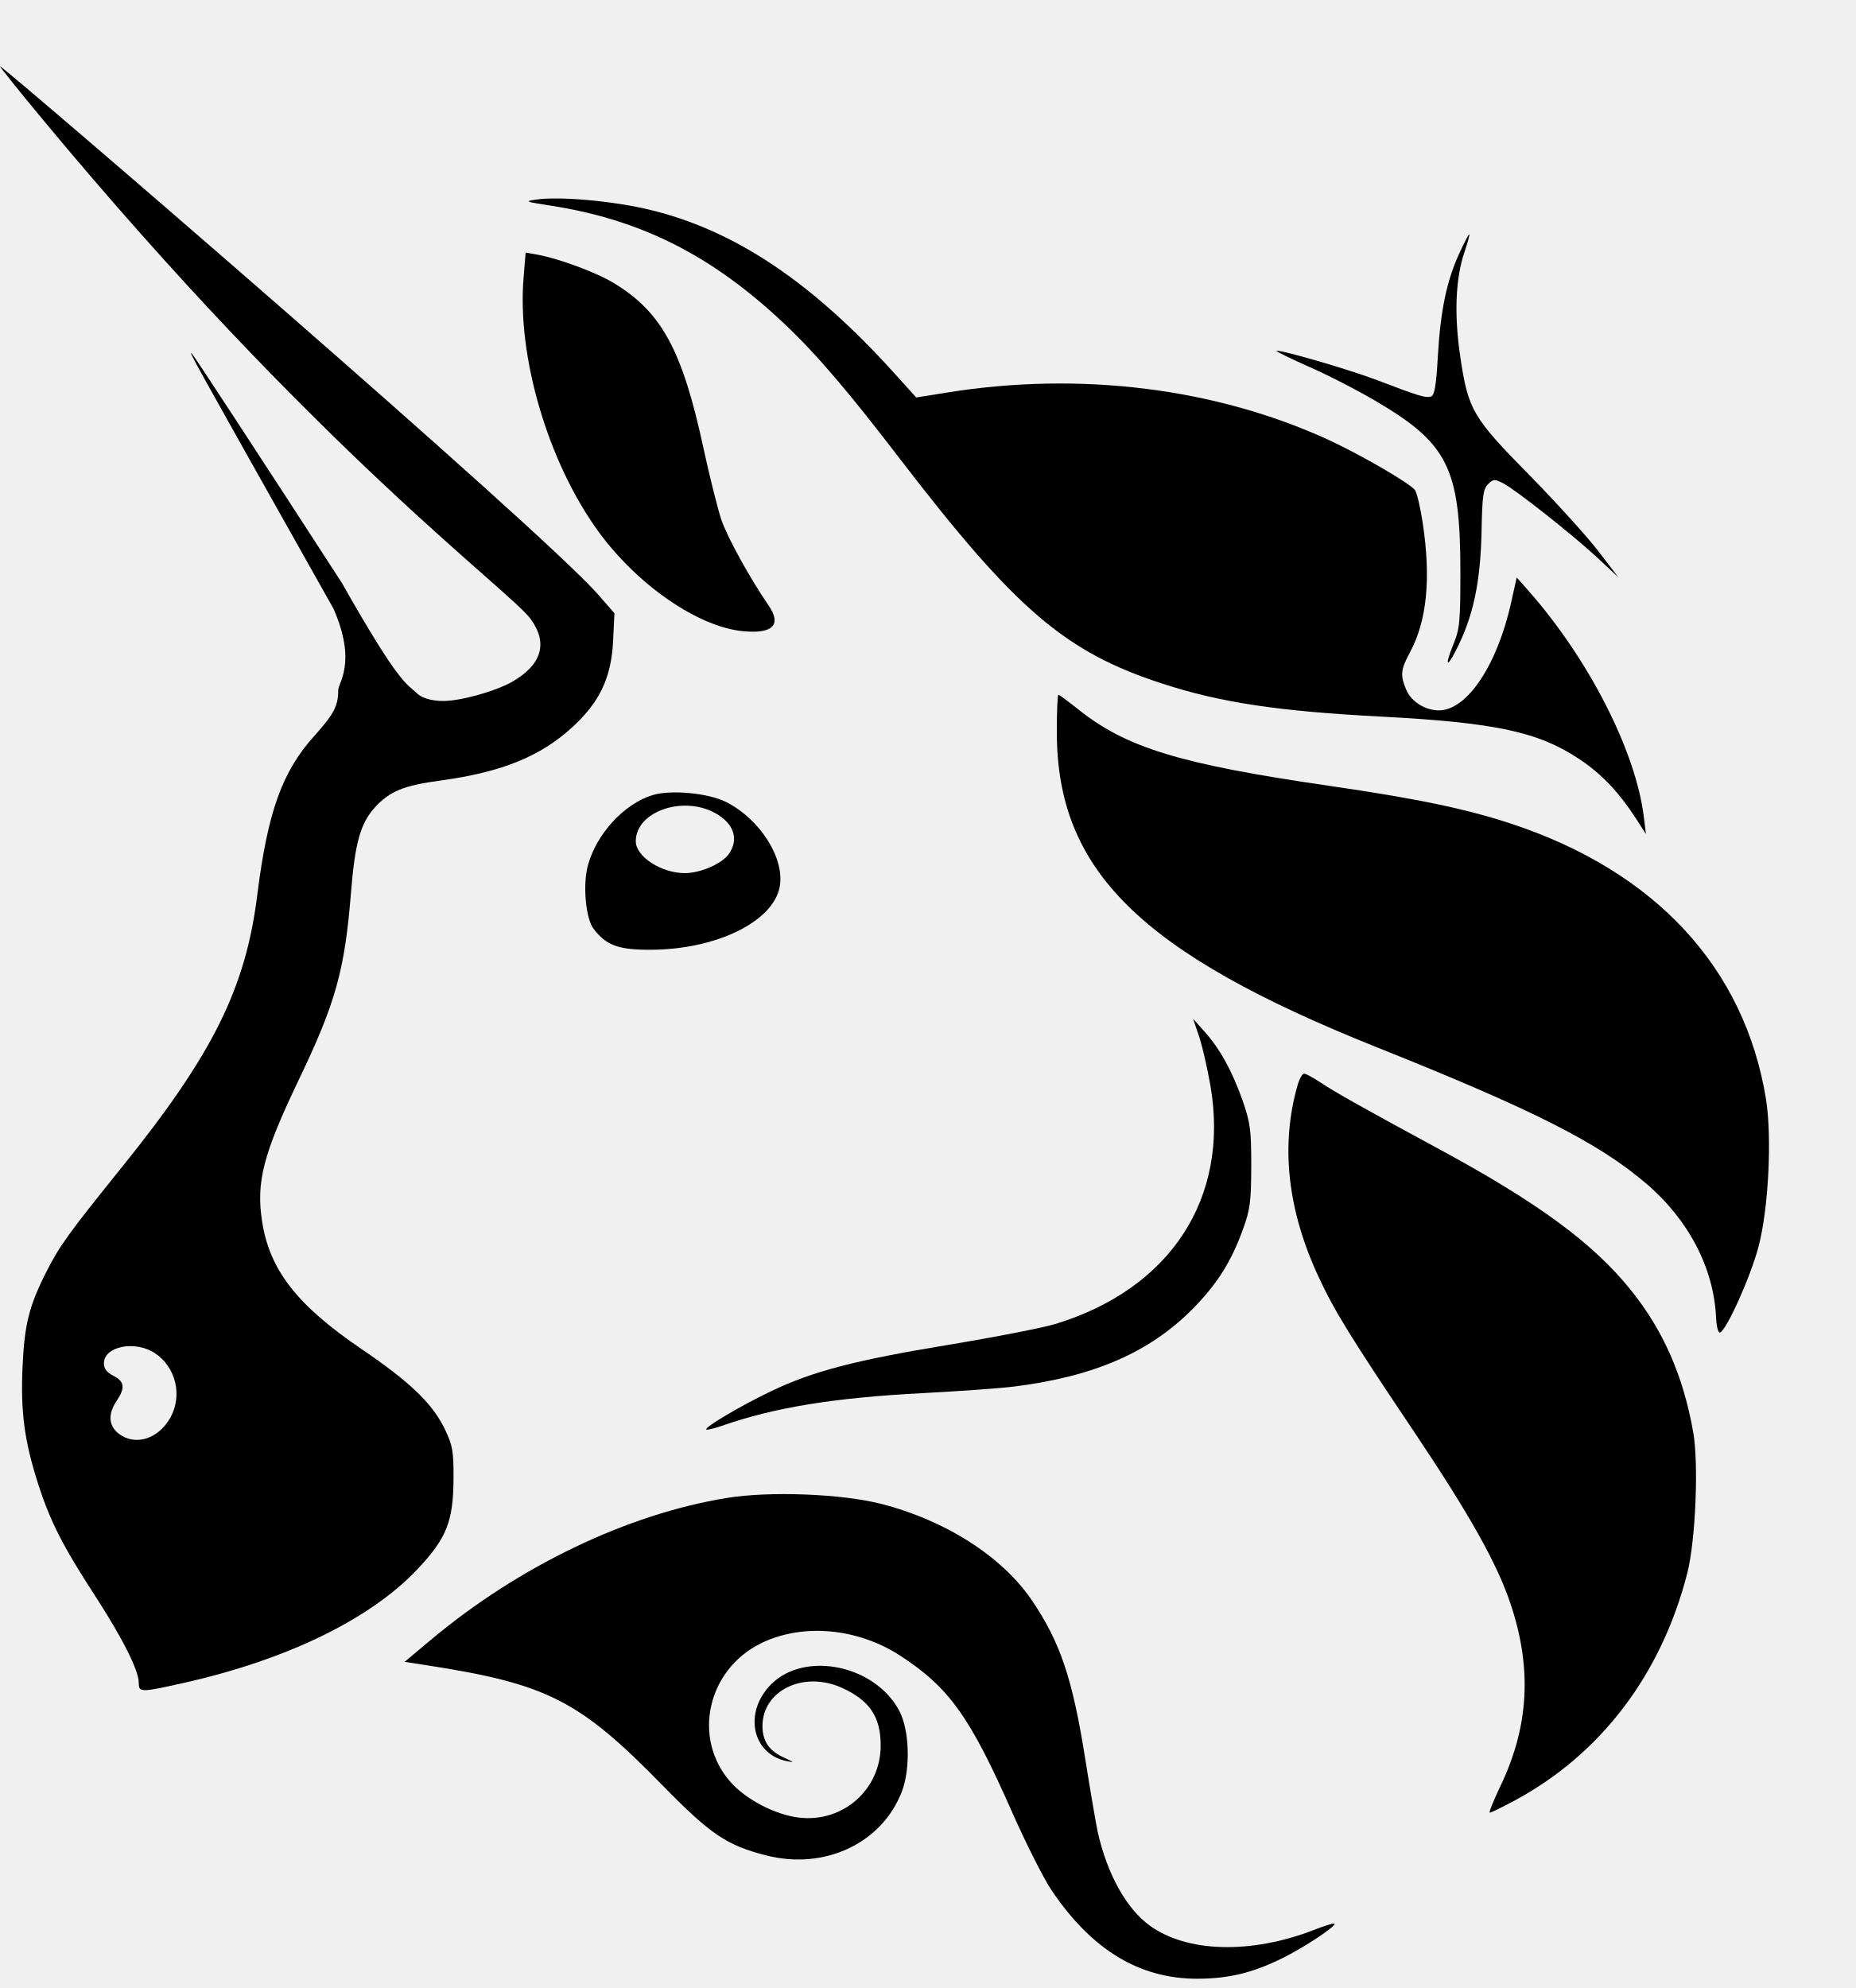
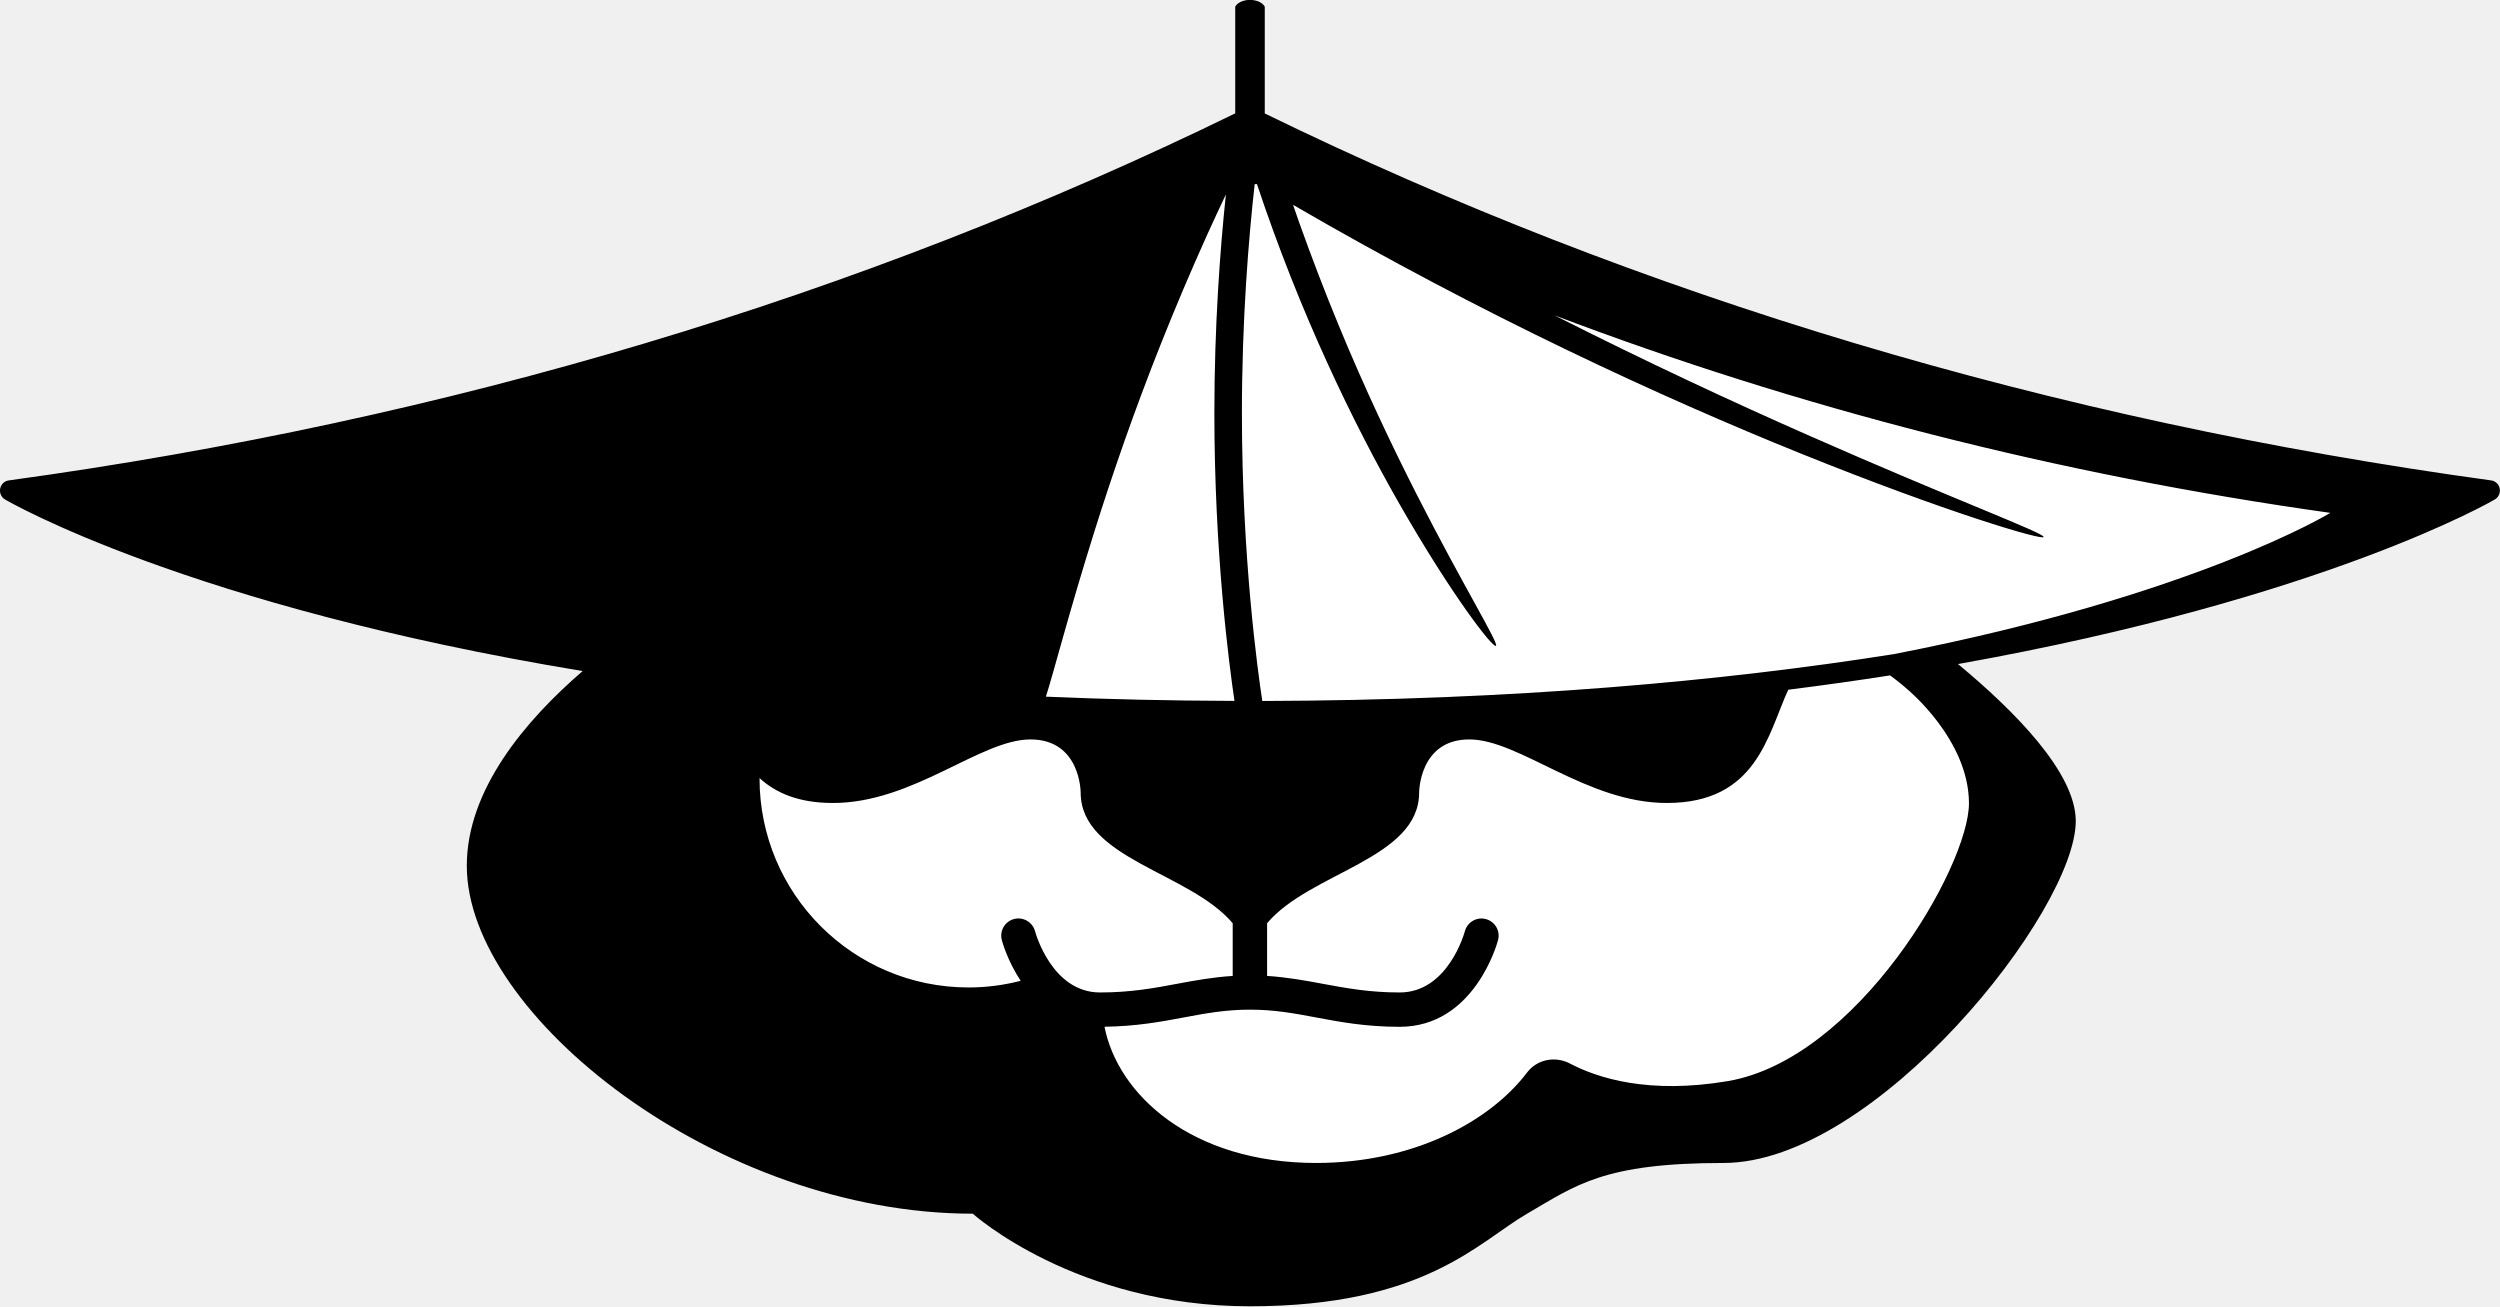
- <svg xmlns="http://www.w3.org/2000/svg" width="14" height="15" viewBox="0 0 14 15" fill="none">
-   <g style="mix-blend-mode:darken">
-     <path d="M4.152 1.551C3.964 1.522 3.956 1.519 4.045 1.506C4.214 1.48 4.615 1.515 4.891 1.58C5.535 1.732 6.121 2.122 6.747 2.815L6.913 2.999L7.151 2.961C8.153 2.801 9.172 2.928 10.024 3.319C10.259 3.427 10.629 3.641 10.675 3.696C10.69 3.714 10.717 3.827 10.735 3.947C10.798 4.365 10.767 4.684 10.638 4.923C10.568 5.053 10.564 5.094 10.611 5.206C10.649 5.294 10.753 5.36 10.857 5.36C11.069 5.36 11.297 5.019 11.402 4.546L11.444 4.357L11.527 4.451C11.983 4.965 12.342 5.665 12.403 6.163L12.419 6.293L12.343 6.175C12.211 5.972 12.078 5.833 11.908 5.722C11.602 5.521 11.279 5.452 10.422 5.407C9.648 5.367 9.21 5.301 8.776 5.16C8.037 4.921 7.665 4.602 6.787 3.458C6.397 2.949 6.157 2.668 5.917 2.442C5.372 1.927 4.837 1.657 4.152 1.551Z" fill="black" />
-     <path d="M10.849 2.686C10.869 2.346 10.915 2.121 11.009 1.916C11.046 1.835 11.08 1.768 11.086 1.768C11.091 1.768 11.075 1.828 11.05 1.901C10.982 2.101 10.971 2.373 11.018 2.69C11.077 3.092 11.111 3.15 11.539 3.584C11.739 3.788 11.972 4.045 12.057 4.155L12.211 4.356L12.057 4.212C11.869 4.037 11.436 3.695 11.341 3.646C11.277 3.614 11.267 3.614 11.228 3.653C11.191 3.689 11.184 3.743 11.179 3.999C11.171 4.398 11.116 4.654 10.984 4.91C10.913 5.048 10.902 5.019 10.966 4.862C11.014 4.746 11.019 4.694 11.019 4.308C11.018 3.533 10.925 3.346 10.382 3.027C10.245 2.946 10.018 2.829 9.878 2.768C9.739 2.706 9.628 2.652 9.632 2.648C9.647 2.633 10.177 2.787 10.39 2.868C10.708 2.99 10.76 3.005 10.799 2.991C10.824 2.981 10.837 2.906 10.849 2.686Z" fill="black" />
-     <path d="M4.517 4.013C4.136 3.491 3.899 2.69 3.951 2.091L3.966 1.906L4.053 1.921C4.217 1.951 4.498 2.055 4.63 2.135C4.991 2.353 5.148 2.64 5.307 3.378C5.354 3.594 5.415 3.839 5.443 3.922C5.488 4.055 5.66 4.366 5.799 4.568C5.899 4.714 5.833 4.783 5.611 4.763C5.272 4.733 4.813 4.418 4.517 4.013Z" fill="black" />
-     <path d="M10.386 7.901C8.602 7.187 7.974 6.567 7.974 5.522C7.974 5.368 7.979 5.242 7.986 5.242C7.992 5.242 8.061 5.293 8.139 5.355C8.501 5.643 8.906 5.766 10.027 5.929C10.688 6.025 11.059 6.102 11.402 6.215C12.49 6.574 13.164 7.302 13.325 8.294C13.371 8.583 13.344 9.123 13.268 9.408C13.209 9.633 13.026 10.039 12.978 10.054C12.964 10.059 12.951 10.008 12.948 9.938C12.93 9.566 12.74 9.203 12.422 8.931C12.06 8.622 11.575 8.376 10.386 7.901Z" fill="black" />
-     <path d="M9.134 8.197C9.111 8.065 9.073 7.896 9.048 7.822L9.002 7.687L9.087 7.782C9.204 7.912 9.296 8.079 9.375 8.302C9.434 8.472 9.441 8.522 9.441 8.798C9.44 9.069 9.433 9.126 9.377 9.279C9.29 9.52 9.182 9.69 9.001 9.874C8.675 10.204 8.256 10.386 7.651 10.462C7.546 10.475 7.24 10.497 6.971 10.511C6.292 10.546 5.845 10.619 5.444 10.759C5.386 10.779 5.335 10.791 5.329 10.786C5.313 10.77 5.587 10.608 5.812 10.5C6.13 10.347 6.447 10.264 7.157 10.147C7.508 10.089 7.87 10.018 7.962 9.99C8.83 9.726 9.277 9.043 9.134 8.197Z" fill="black" />
-     <path d="M9.952 9.641C9.715 9.135 9.66 8.646 9.79 8.19C9.804 8.141 9.826 8.101 9.84 8.101C9.853 8.101 9.909 8.131 9.964 8.168C10.073 8.241 10.292 8.364 10.876 8.68C11.604 9.075 12.02 9.38 12.302 9.73C12.549 10.035 12.702 10.384 12.776 10.808C12.818 11.049 12.793 11.628 12.731 11.87C12.535 12.634 12.08 13.234 11.431 13.584C11.336 13.635 11.251 13.677 11.241 13.677C11.232 13.678 11.267 13.59 11.318 13.483C11.537 13.029 11.562 12.588 11.396 12.097C11.295 11.796 11.089 11.429 10.673 10.808C10.189 10.087 10.071 9.895 9.952 9.641Z" fill="black" />
-     <path d="M3.25 12.374C3.913 11.818 4.736 11.423 5.487 11.302C5.81 11.25 6.349 11.271 6.648 11.347C7.128 11.469 7.558 11.742 7.781 12.068C7.999 12.387 8.093 12.664 8.19 13.282C8.229 13.525 8.271 13.77 8.283 13.825C8.356 14.145 8.499 14.401 8.675 14.529C8.956 14.733 9.439 14.746 9.914 14.562C9.994 14.53 10.064 14.509 10.069 14.514C10.086 14.531 9.847 14.69 9.678 14.774C9.451 14.886 9.271 14.93 9.031 14.93C8.596 14.93 8.235 14.71 7.934 14.262C7.874 14.173 7.741 13.909 7.637 13.674C7.319 12.953 7.162 12.733 6.793 12.493C6.471 12.283 6.056 12.246 5.744 12.398C5.335 12.598 5.22 13.118 5.514 13.448C5.631 13.579 5.848 13.692 6.026 13.714C6.359 13.755 6.645 13.504 6.645 13.17C6.645 12.953 6.561 12.829 6.35 12.734C6.061 12.605 5.752 12.756 5.753 13.025C5.754 13.14 5.804 13.212 5.92 13.264C5.994 13.298 5.996 13.3 5.935 13.288C5.671 13.233 5.609 12.916 5.821 12.706C6.077 12.454 6.605 12.565 6.786 12.91C6.862 13.055 6.871 13.343 6.805 13.517C6.656 13.907 6.223 14.112 5.783 14C5.484 13.924 5.362 13.842 5.001 13.473C4.374 12.831 4.131 12.706 3.227 12.566L3.053 12.539L3.25 12.374Z" fill="black" />
-     <path fill-rule="evenodd" clip-rule="evenodd" d="M0.308 0.884C2.402 3.41 3.845 4.452 4.005 4.672C4.137 4.854 4.087 5.018 3.861 5.146C3.735 5.217 3.475 5.289 3.346 5.289C3.199 5.289 3.148 5.233 3.148 5.233C3.063 5.153 3.015 5.167 2.578 4.396C1.972 3.46 1.464 2.684 1.45 2.671C1.418 2.641 1.419 2.642 2.517 4.594C2.694 5.001 2.552 5.15 2.552 5.208C2.552 5.326 2.519 5.388 2.373 5.551C2.129 5.821 2.02 6.125 1.941 6.754C1.853 7.459 1.605 7.957 0.917 8.81C0.515 9.309 0.449 9.4 0.347 9.602C0.219 9.855 0.184 9.997 0.17 10.316C0.155 10.655 0.184 10.873 0.288 11.197C0.379 11.48 0.474 11.666 0.717 12.04C0.926 12.363 1.047 12.603 1.047 12.697C1.047 12.771 1.061 12.771 1.386 12.698C2.163 12.524 2.794 12.217 3.149 11.841C3.369 11.608 3.42 11.48 3.422 11.161C3.423 10.953 3.416 10.909 3.359 10.789C3.267 10.594 3.099 10.431 2.728 10.179C2.243 9.85 2.035 9.584 1.978 9.219C1.931 8.919 1.986 8.708 2.254 8.148C2.532 7.569 2.601 7.322 2.648 6.739C2.678 6.362 2.719 6.213 2.828 6.093C2.942 5.969 3.044 5.927 3.326 5.889C3.785 5.826 4.077 5.708 4.317 5.488C4.525 5.298 4.612 5.114 4.626 4.837L4.636 4.627L4.519 4.493C4.098 4.004 0.026 0.5 0 0.5C-0.005 0.5 0.133 0.673 0.308 0.884ZM1.284 10.699C1.379 10.531 1.328 10.316 1.169 10.21C1.018 10.111 0.784 10.158 0.784 10.287C0.784 10.327 0.806 10.356 0.856 10.381C0.94 10.424 0.946 10.472 0.88 10.57C0.813 10.67 0.819 10.757 0.895 10.817C1.018 10.912 1.192 10.86 1.284 10.699Z" fill="black" />
-     <path fill-rule="evenodd" clip-rule="evenodd" d="M4.925 5.999C4.71 6.064 4.501 6.291 4.436 6.529C4.396 6.674 4.419 6.929 4.478 7.007C4.574 7.134 4.666 7.168 4.917 7.166C5.407 7.163 5.833 6.954 5.883 6.692C5.923 6.478 5.736 6.181 5.478 6.051C5.345 5.984 5.062 5.957 4.925 5.999ZM5.499 6.444C5.574 6.337 5.541 6.222 5.412 6.144C5.168 5.995 4.797 6.118 4.797 6.348C4.797 6.463 4.99 6.588 5.167 6.588C5.285 6.588 5.446 6.518 5.499 6.444Z" fill="black" />
+ <svg xmlns="http://www.w3.org/2000/svg" version="1.1" id="Layer_2" x="0px" y="0px" viewBox="0 0 364.24 190.31" style="enable-background:new 0 0 364.24 190.31;" xml:space="preserve">
+   <style type="text/css">
+ 	.st0{fill:#FFFFFF;}
+ </style>
+   <g>
+     <g>
+       <path class="st0" d="M277.88,100.4c0,0-1.01-0.92-2.49-2c-4.74,0.74-9.69,1.44-14.84,2.09c-3,6.53-4.57,16.5-17.69,16.5    c-11.71,0-21.47-9.26-28.78-9.26s-7.31,7.74-7.31,7.74c0,9.66-15.89,11.62-22.15,19.04v7.68c2.94,0.19,5.54,0.67,8.07,1.14    c3.34,0.63,6.8,1.27,11.25,1.27c7,0,9.4-8.57,9.5-8.93c0.36-1.33,1.73-2.12,3.06-1.76c1.33,0.36,2.12,1.72,1.77,3.05    c-0.14,0.52-3.48,12.64-14.33,12.64c-4.92,0-8.61-0.69-12.17-1.36c-3.13-0.59-6.09-1.14-9.65-1.14s-6.52,0.55-9.65,1.14    c-3.41,0.64-6.94,1.29-11.54,1.35c1.92,9.84,12.61,19.85,30.84,19.85c14.05,0,25.23-5.95,30.74-13.19    c1.46-1.93,4.11-2.42,6.25-1.29c4.07,2.14,11.5,4.49,22.96,2.56c18.87-3.18,35.16-31.22,35.16-40.49S277.88,100.4,277.88,100.4z" />
+       <path class="st0" d="M179.62,142.19v-7.68c-6.26-7.43-22.15-9.38-22.15-19.04c0,0,0-7.74-7.31-7.74s-17.08,9.26-28.78,9.26    c-5.02,0-8.34-1.46-10.7-3.63c0,0.02,0,0.04,0,0.06c0,16.82,13.63,30.45,30.45,30.45c2.62,0,5.17-0.34,7.6-0.97    c-1.92-2.9-2.69-5.7-2.75-5.94c-0.35-1.33,0.44-2.7,1.78-3.06c1.33-0.36,2.7,0.44,3.06,1.78c0.1,0.36,2.5,8.93,9.5,8.93    c4.46,0,7.91-0.65,11.25-1.27C174.08,142.86,176.68,142.38,179.62,142.19z" />
+       <path class="st0" d="M275.95,95.3c43.9-8.54,63.58-20.57,63.58-20.57l-0.01,0c-39.83-5.59-77.77-15.4-113.05-28.79    c0.06,0.03,0.13,0.07,0.19,0.1c13.63,6.9,26.12,12.67,36.7,17.34c10.58,4.67,19.23,8.24,25.21,10.73    c5.98,2.48,9.28,3.87,9.19,4.14c-0.09,0.27-3.58-0.62-9.75-2.66c-6.16-2.04-15.01-5.22-25.77-9.56    c-19.8-7.99-46.07-20.03-73.84-36.18c0.31,0.89,0.61,1.78,0.92,2.65c1.85,5.21,3.78,10.19,5.72,14.89    c3.88,9.4,7.82,17.68,11.32,24.55c7,13.74,12.08,21.85,11.6,22.17c-0.45,0.32-6.41-7.29-14.13-20.81    c-6.6-11.55-14.35-27.5-20.61-46.24c-0.14-0.07-0.27-0.13-0.41-0.2c-0.87,7.78-1.86,19.63-1.86,33.36    c0,20.96,2.3,37.52,2.97,41.93C220.59,102.04,251.12,99.22,275.95,95.3z" />
+       <path class="st0" d="M176.93,60.2c0-12.81,0.85-24,1.68-31.87c-0.93,1.97-1.85,3.94-2.73,5.88c-2.45,5.41-4.68,10.69-6.69,15.76    c-4.04,10.14-7.22,19.45-9.7,27.34c-3.82,12.16-6.03,20.89-7.11,24.21c8.75,0.37,17.9,0.59,27.48,0.62    C179.07,96.81,176.93,80.53,176.93,60.2z" />
+     </g>
+     <path d="M363.15,70.03l-0.02,0c-0.07-0.02-0.13-0.03-0.2-0.04c-63.85-8.76-123.94-26.75-178.66-53.46V0.97c0,0-0.47-0.98-2.15-0.98   c-1.68,0-2.15,0.98-2.15,0.98v15.53c0,0.01-0.01,0.01-0.01,0.02C125.24,43.24,65.15,61.23,1.31,69.99   C1.24,70,1.16,70.01,1.09,70.03c-0.58,0.16-1,0.65-1.08,1.25c-0.08,0.59,0.2,1.18,0.72,1.49c0.37,0.22,26.65,15.52,84.16,25   c-8.34,7.2-16.88,17.27-16.88,28.38c0,21.71,36.52,50.68,73.72,50.68c0,0,14.96,13.49,40.38,13.49c25.42,0,33.25-9.35,40.38-13.49   c7.13-4.13,11.07-7.39,28.62-7.39c22.17,0,51.32-36.73,51.32-49.81c0-7.05-8.92-16.06-17.16-22.88   c53.38-9.52,77.86-23.77,78.22-23.98c0.51-0.31,0.8-0.89,0.72-1.49C364.15,70.69,363.72,70.2,363.15,70.03z M159.49,77.3   c2.48-7.89,5.66-17.2,9.7-27.34c2.02-5.07,4.25-10.35,6.69-15.76c0.88-1.94,1.79-3.9,2.73-5.88c-0.83,7.87-1.68,19.06-1.68,31.87   c0,20.33,2.14,36.61,2.93,41.93c-9.58-0.03-18.74-0.24-27.48-0.62C153.46,98.19,155.67,89.46,159.49,77.3z M150.8,135.68   c-0.35-1.33-1.72-2.13-3.06-1.78c-1.33,0.35-2.13,1.72-1.78,3.06c0.06,0.24,0.83,3.04,2.75,5.94c-2.43,0.63-4.97,0.97-7.6,0.97   c-16.84,0-30.48-13.66-30.45-30.51c0,0,0,0,0,0c2.37,2.17,5.69,3.63,10.7,3.63c11.71,0,21.47-9.26,28.78-9.26s7.31,7.74,7.31,7.74   c0,9.66,15.89,11.62,22.15,19.04v7.68c-2.94,0.19-5.54,0.67-8.07,1.14c-3.34,0.63-6.8,1.27-11.25,1.27   C153.31,144.61,150.9,136.04,150.8,135.68z M286.87,117.03c0,9.26-16.29,37.3-35.16,40.49c-11.46,1.93-18.89-0.42-22.96-2.56   c-2.14-1.13-4.79-0.63-6.25,1.29c-5.5,7.24-16.68,13.19-30.74,13.19c-18.22,0-28.92-10.01-30.84-19.85   c4.6-0.06,8.14-0.71,11.54-1.35c3.13-0.59,6.09-1.14,9.65-1.14s6.52,0.55,9.65,1.14c3.57,0.67,7.25,1.36,12.17,1.36   c10.86,0,14.2-12.13,14.33-12.64c0.35-1.33-0.44-2.69-1.77-3.05c-1.33-0.36-2.7,0.43-3.06,1.76c-0.1,0.36-2.51,8.93-9.5,8.93   c-4.46,0-7.91-0.65-11.25-1.27c-2.53-0.47-5.12-0.95-8.07-1.14v-7.68c6.26-7.43,22.15-9.38,22.15-19.04c0,0,0-7.74,7.31-7.74   s17.08,9.26,28.78,9.26c13.12,0,14.69-9.97,17.69-16.5c5.15-0.65,10.1-1.35,14.84-2.09c1.48,1.08,2.49,2,2.49,2   S286.87,107.77,286.87,117.03z M275.95,95.3c-24.82,3.93-55.36,6.74-92.04,6.83c-0.67-4.41-2.97-20.97-2.97-41.93   c0-13.74,0.99-25.59,1.86-33.37c0.18-0.01,0.15-0.01,0.33-0.02c6.27,18.85,14.06,34.88,20.69,46.48   c7.72,13.52,13.68,21.13,14.13,20.81c0.47-0.32-4.6-8.43-11.6-22.17c-3.49-6.87-7.44-15.15-11.32-24.55   c-1.94-4.7-3.86-9.68-5.72-14.89c-0.31-0.87-0.62-1.76-0.92-2.65c27.77,16.15,54.04,28.19,73.84,36.18   c10.77,4.35,19.61,7.53,25.77,9.56c6.17,2.03,9.66,2.92,9.75,2.66c0.09-0.27-3.22-1.66-9.19-4.14   c-5.98-2.48-14.63-6.06-25.21-10.73c-10.63-4.69-23.19-10.5-36.89-17.44c0,0,0,0,0,0c35.28,13.4,73.23,23.2,113.05,28.79l0.01,0   C339.52,74.73,319.85,86.76,275.95,95.3z" />
  </g>
</svg>
